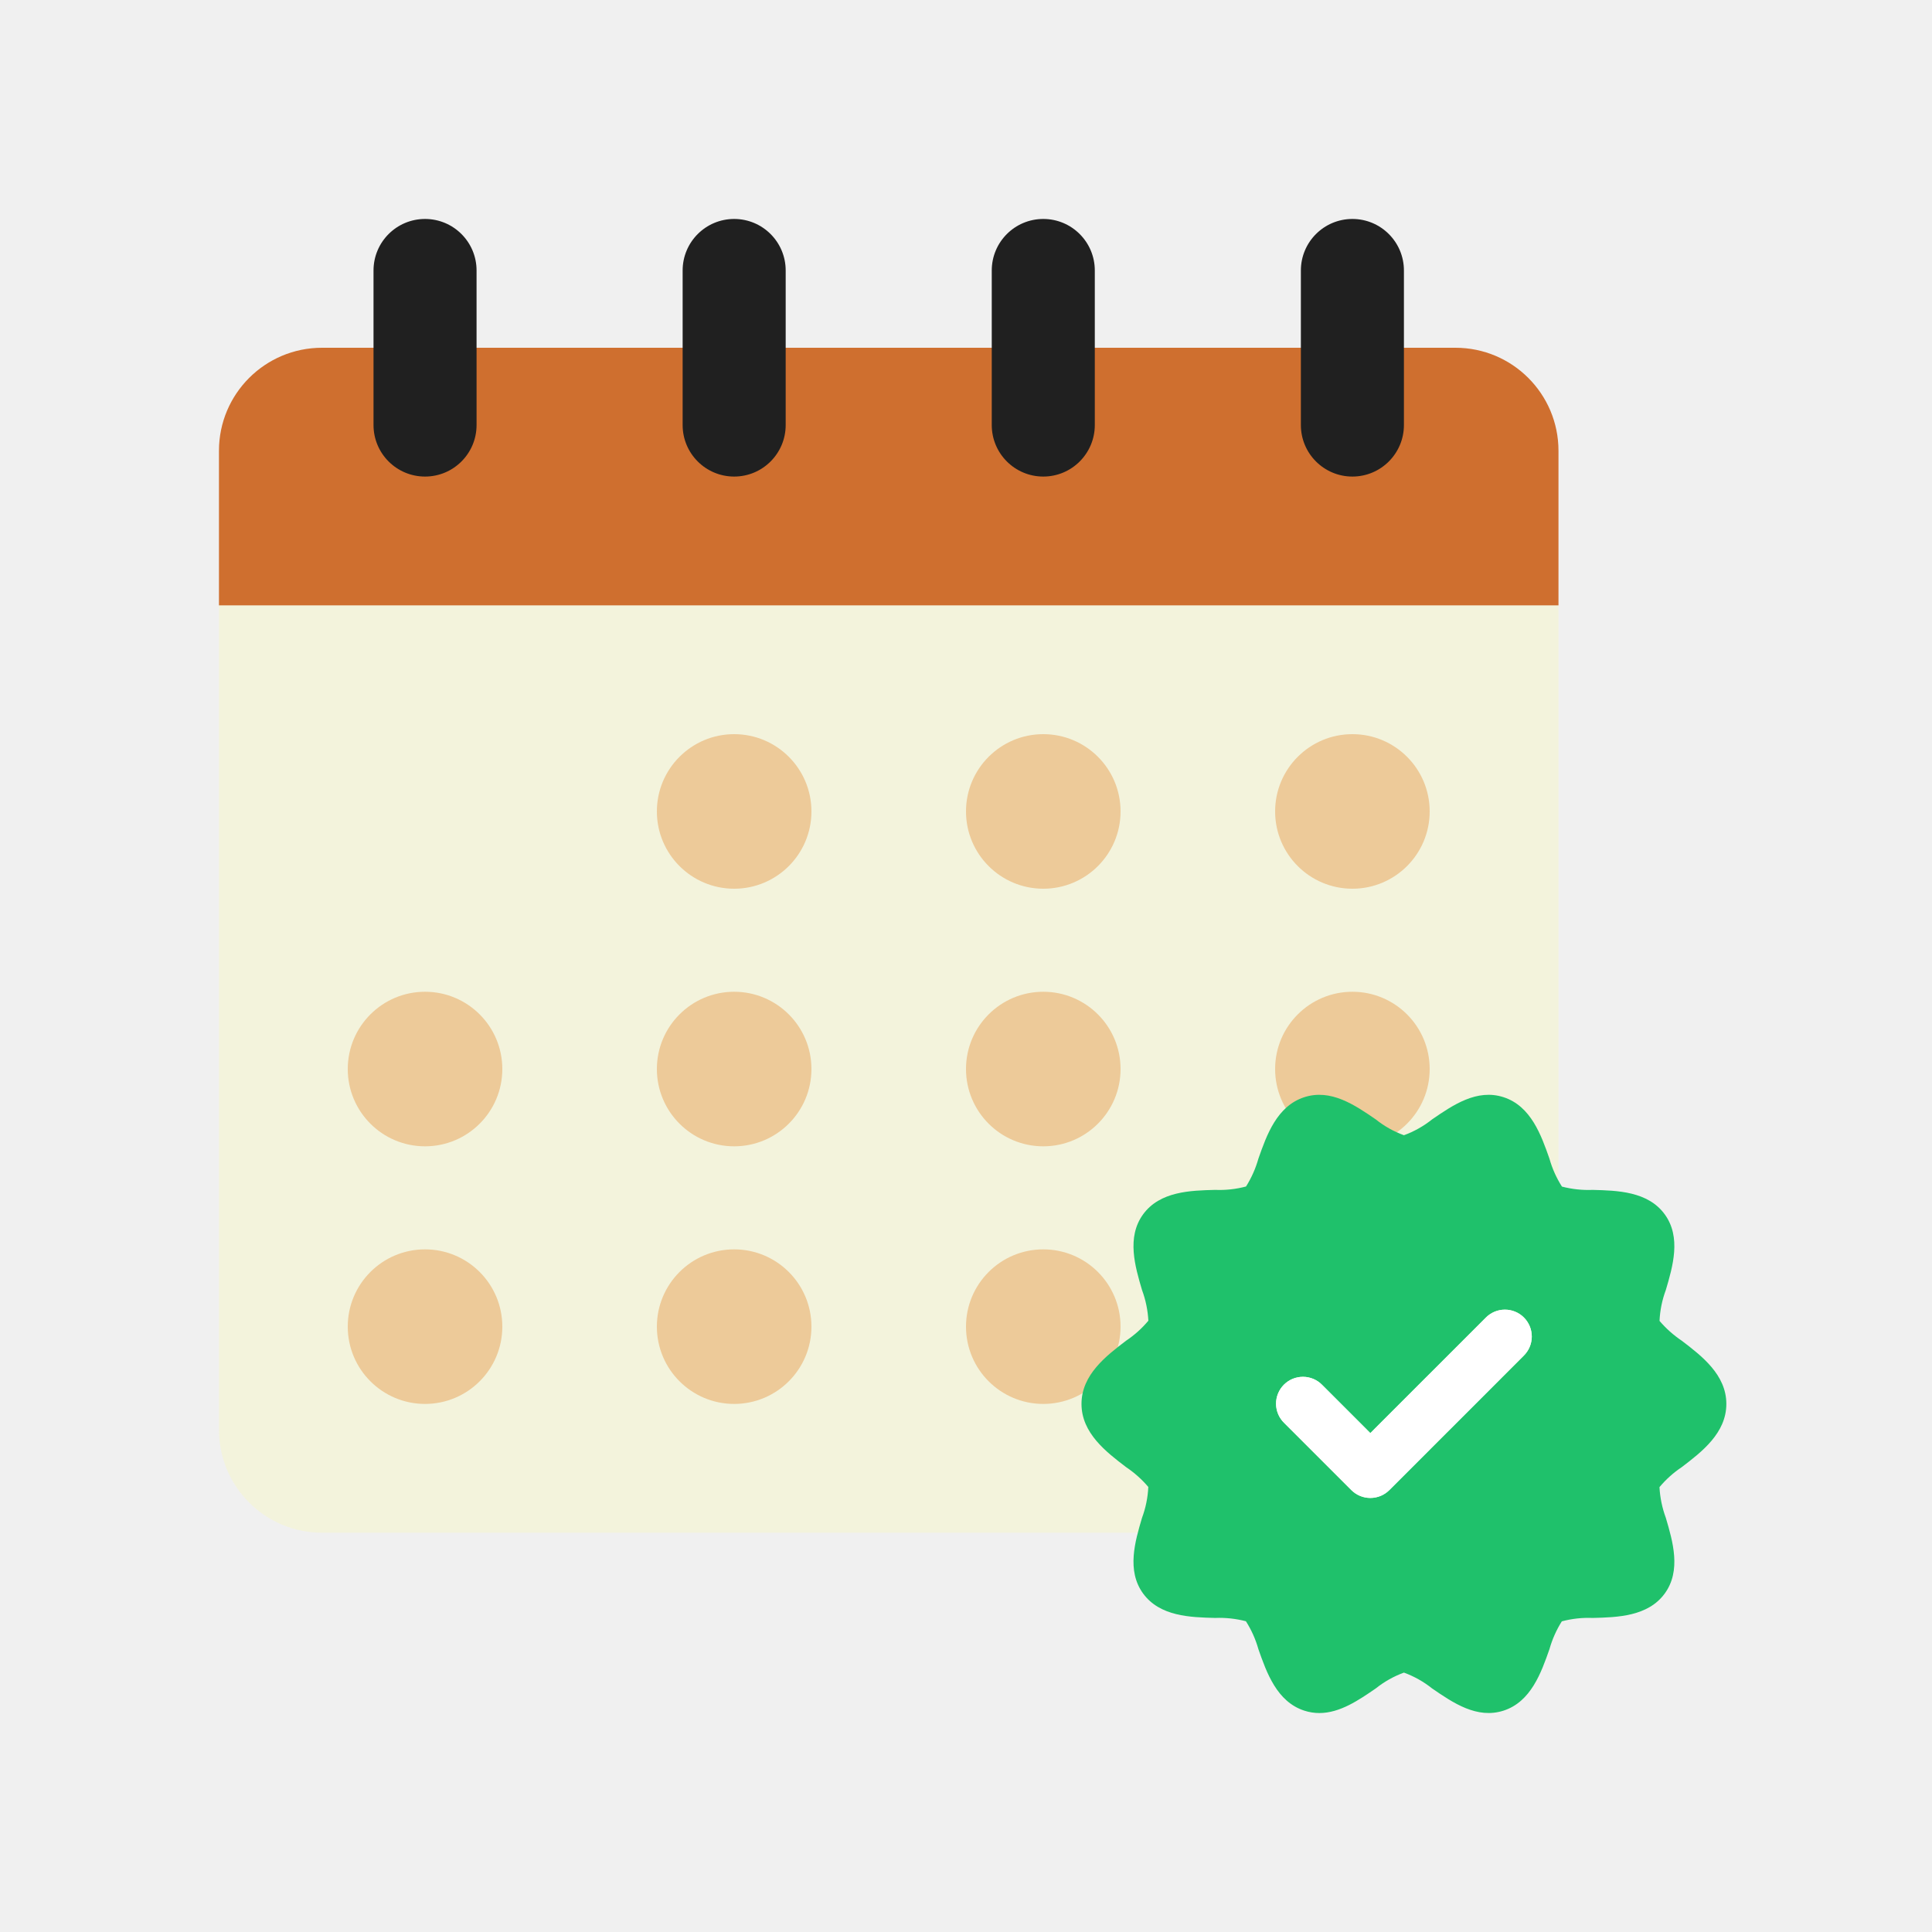
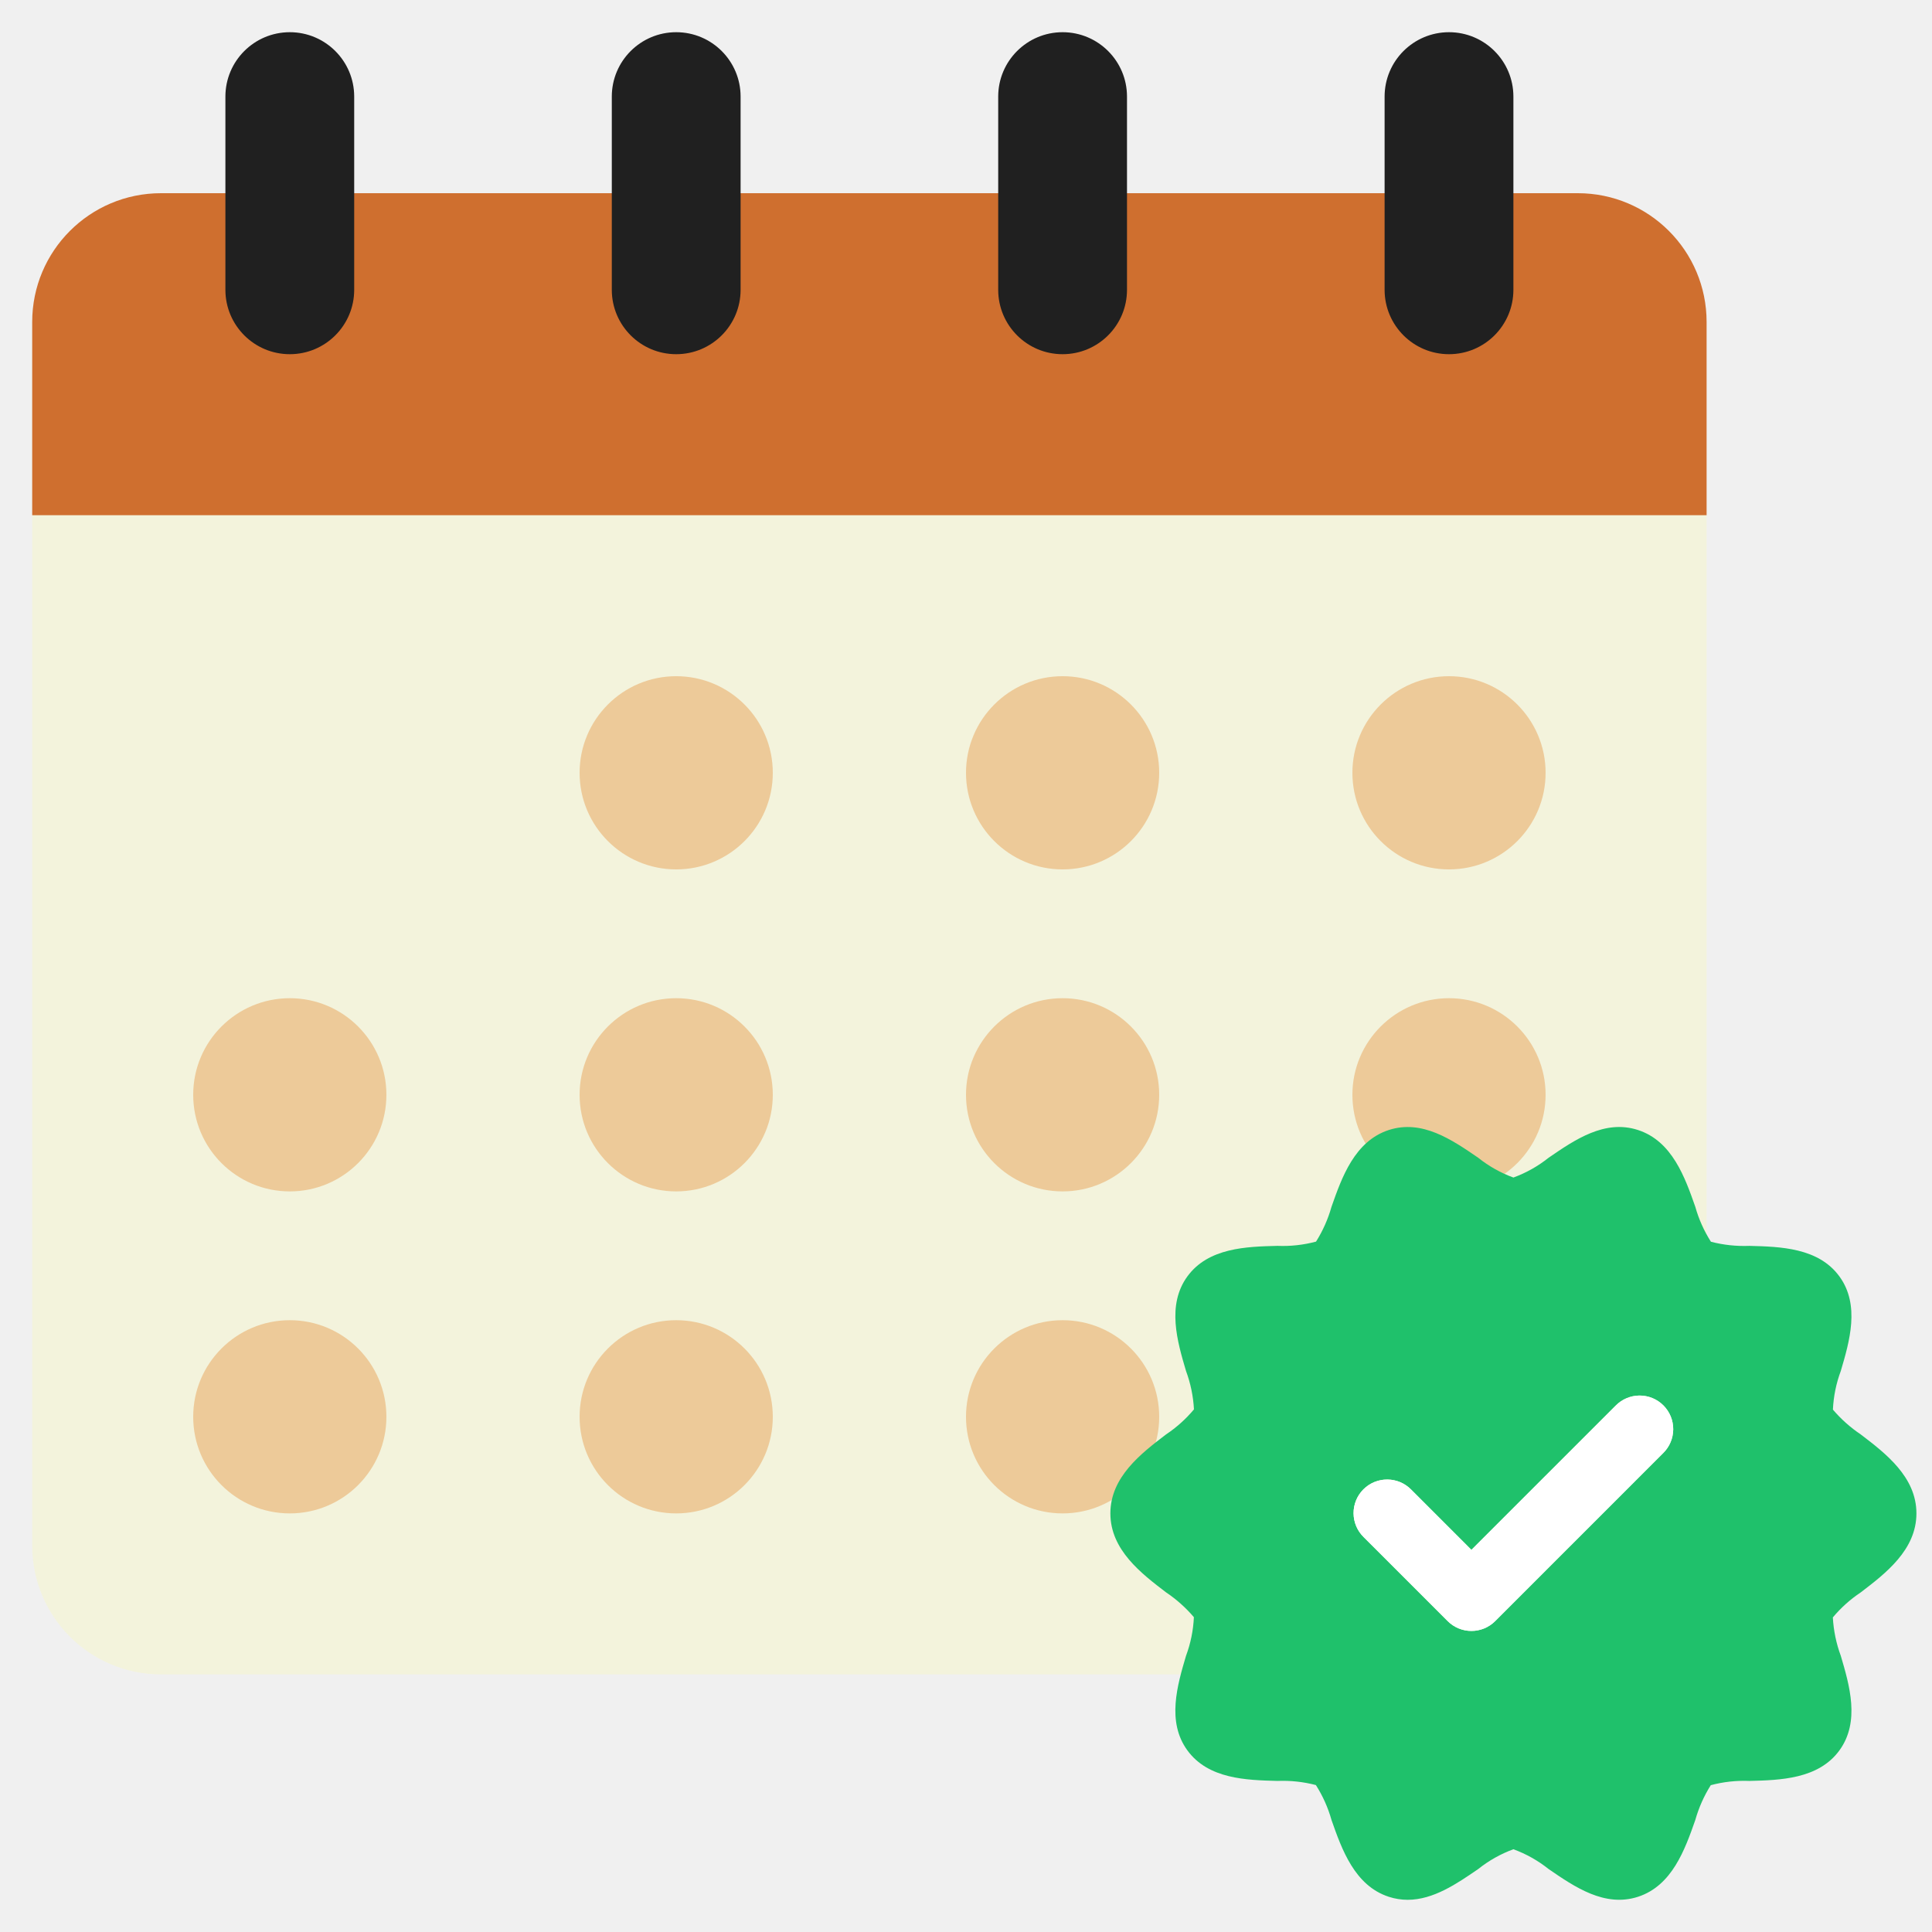
<svg xmlns="http://www.w3.org/2000/svg" width="24" height="24" viewBox="0 0 360 360" fill="none">
-   <path d="M290.4 112.8V266.4C290.4 277.008 281.808 285.6 271.2 285.6H60C49.392 285.6 40.8 277.008 40.8 266.4V112.8L45.6 103.2H285.6L290.4 112.8Z" fill="#F3F3DC" />
-   <path d="M194.4 165.6C202.353 165.6 208.8 159.153 208.8 151.2C208.8 143.247 202.353 136.8 194.4 136.8C186.447 136.8 180 143.247 180 151.2C180 159.153 186.447 165.6 194.4 165.6Z" fill="#EDCA99" />
-   <path d="M136.8 165.6C144.753 165.6 151.2 159.153 151.2 151.2C151.2 143.247 144.753 136.8 136.8 136.8C128.847 136.8 122.4 143.247 122.4 151.2C122.4 159.153 128.847 165.6 136.8 165.6Z" fill="#EDCA99" />
-   <path d="M252 165.6C259.953 165.6 266.4 159.153 266.4 151.2C266.4 143.247 259.953 136.8 252 136.8C244.047 136.8 237.6 143.247 237.6 151.2C237.6 159.153 244.047 165.6 252 165.6Z" fill="#EDCA99" />
-   <path d="M252 213.6C259.953 213.6 266.4 207.153 266.4 199.2C266.4 191.247 259.953 184.8 252 184.8C244.047 184.8 237.6 191.247 237.6 199.2C237.6 207.153 244.047 213.6 252 213.6Z" fill="#EDCA99" />
-   <path d="M79.2 213.6C87.153 213.6 93.6 207.153 93.6 199.2C93.6 191.247 87.153 184.8 79.2 184.8C71.247 184.8 64.8 191.247 64.8 199.2C64.8 207.153 71.247 213.6 79.2 213.6Z" fill="#EDCA99" />
-   <path d="M136.8 213.6C144.753 213.6 151.2 207.153 151.2 199.2C151.2 191.247 144.753 184.8 136.8 184.8C128.847 184.8 122.4 191.247 122.4 199.2C122.4 207.153 128.847 213.6 136.8 213.6Z" fill="#EDCA99" />
-   <path d="M194.4 213.6C202.353 213.6 208.8 207.153 208.8 199.2C208.8 191.247 202.353 184.8 194.4 184.8C186.447 184.8 180 191.247 180 199.2C180 207.153 186.447 213.6 194.4 213.6Z" fill="#EDCA99" />
-   <path d="M194.4 261.6C202.353 261.6 208.8 255.153 208.8 247.2C208.8 239.247 202.353 232.8 194.4 232.8C186.447 232.8 180 239.247 180 247.2C180 255.153 186.447 261.6 194.4 261.6Z" fill="#EDCA99" />
-   <path d="M79.2 261.6C87.153 261.6 93.6 255.153 93.6 247.2C93.6 239.247 87.153 232.8 79.2 232.8C71.247 232.8 64.8 239.247 64.8 247.2C64.8 255.153 71.247 261.6 79.2 261.6Z" fill="#EDCA99" />
-   <path d="M136.8 261.6C144.753 261.6 151.2 255.153 151.2 247.2C151.2 239.247 144.753 232.8 136.8 232.8C128.847 232.8 122.4 239.247 122.4 247.2C122.4 255.153 128.847 261.6 136.8 261.6Z" fill="#EDCA99" />
-   <path d="M290.4 84V112.8H40.8V84C40.8 73.392 49.392 64.8 60 64.8H271.2C281.808 64.8 290.4 73.392 290.4 84Z" fill="#CF6F2F" />
-   <path d="M88.8 50.4C88.8 45.098 84.502 40.8 79.2 40.8C73.898 40.8 69.6 45.098 69.6 50.4V79.2C69.6 84.502 73.898 88.8 79.2 88.8C84.502 88.8 88.8 84.502 88.8 79.2V50.4Z" fill="#202020" />
-   <path d="M146.4 50.4C146.4 45.098 142.102 40.8 136.8 40.8C131.498 40.8 127.2 45.098 127.2 50.4V79.2C127.2 84.502 131.498 88.8 136.8 88.8C142.102 88.8 146.4 84.502 146.4 79.2V50.4Z" fill="#202020" />
-   <path d="M204 50.4C204 45.098 199.702 40.8 194.4 40.8C189.098 40.8 184.8 45.098 184.8 50.4V79.2C184.8 84.502 189.098 88.8 194.4 88.8C199.702 88.8 204 84.502 204 79.2V50.4Z" fill="#202020" />
-   <path d="M261.6 50.4C261.6 45.098 257.302 40.8 252 40.8C246.698 40.8 242.4 45.098 242.4 50.4V79.2C242.4 84.502 246.698 88.8 252 88.8C257.302 88.8 261.6 84.502 261.6 79.2V50.4Z" fill="#202020" />
-   <path d="M285.6 256.8H266.4V237.6C266.4 234.946 264.254 232.8 261.6 232.8C258.946 232.8 256.8 234.946 256.8 237.6V256.8H237.6C234.946 256.8 232.8 258.946 232.8 261.6C232.8 264.254 234.946 266.4 237.6 266.4H256.8V285.6C256.8 288.254 258.946 290.4 261.6 290.4C264.254 290.4 266.4 288.254 266.4 285.6V266.4H285.6C288.254 266.4 290.4 264.254 290.4 261.6C290.4 258.946 288.254 256.8 285.6 256.8Z" fill="white" />
-   <path d="M313.369 249.821C311.827 248.786 310.434 247.543 309.23 246.129C309.319 244.16 309.715 242.217 310.403 240.37C311.696 235.991 313.307 230.543 310.203 226.279C307.076 221.981 301.364 221.837 296.775 221.72C294.845 221.797 292.914 221.589 291.044 221.104C290.016 219.491 289.231 217.736 288.714 215.894C287.183 211.534 285.276 206.107 280.168 204.447C275.212 202.836 270.763 205.897 266.841 208.588C265.265 209.847 263.496 210.841 261.601 211.534C259.706 210.842 257.935 209.847 256.359 208.588C252.437 205.894 247.987 202.843 243.032 204.447C237.925 206.107 236.019 211.531 234.486 215.893C233.97 217.725 233.194 219.474 232.181 221.085C230.305 221.585 228.364 221.799 226.425 221.718C221.836 221.835 216.124 221.98 212.998 226.277C209.894 230.543 211.504 235.992 212.797 240.371C213.477 242.208 213.877 244.137 213.982 246.094C212.783 247.528 211.384 248.783 209.83 249.821C206.127 252.645 201.521 256.16 201.521 261.599C201.521 267.039 206.127 270.554 209.831 273.378C211.373 274.413 212.766 275.655 213.97 277.07C213.881 279.039 213.485 280.982 212.797 282.829C211.504 287.207 209.893 292.656 212.997 296.92C216.124 301.217 221.836 301.362 226.425 301.479C228.355 301.402 230.286 301.609 232.156 302.095C233.184 303.708 233.969 305.463 234.486 307.304C236.018 311.666 237.925 317.092 243.033 318.753C243.938 319.049 244.884 319.2 245.837 319.2C249.681 319.2 253.191 316.787 256.36 314.611C257.936 313.353 259.706 312.358 261.6 311.665C263.495 312.357 265.266 313.352 266.843 314.611C270.765 317.304 275.213 320.353 280.169 318.752C285.276 317.092 287.183 311.668 288.715 307.306C289.231 305.474 290.007 303.725 291.021 302.114C292.896 301.613 294.837 301.4 296.777 301.481C301.365 301.363 307.077 301.219 310.204 296.922C313.308 292.656 311.697 287.207 310.404 282.828C309.724 280.991 309.325 279.061 309.22 277.105C310.419 275.671 311.817 274.415 313.372 273.377C317.073 270.554 321.679 267.039 321.679 261.599C321.679 256.16 317.073 252.645 313.369 249.821ZM283.914 252.623L258.882 277.656C258.417 278.121 257.865 278.489 257.258 278.741C256.65 278.993 255.999 279.122 255.342 279.122C254.684 279.122 254.033 278.993 253.426 278.741C252.819 278.489 252.267 278.121 251.802 277.656L239.286 265.139C238.811 264.677 238.433 264.124 238.174 263.514C237.914 262.904 237.778 262.249 237.774 261.586C237.77 260.923 237.897 260.266 238.149 259.653C238.401 259.04 238.772 258.483 239.24 258.014C239.709 257.546 240.266 257.175 240.879 256.923C241.493 256.671 242.15 256.544 242.812 256.548C243.475 256.552 244.13 256.688 244.74 256.947C245.35 257.207 245.903 257.585 246.365 258.06L255.342 267.036L276.835 245.543C277.297 245.069 277.85 244.691 278.46 244.431C279.07 244.172 279.725 244.036 280.388 244.032C281.05 244.028 281.708 244.155 282.321 244.407C282.934 244.658 283.491 245.029 283.96 245.498C284.428 245.967 284.799 246.524 285.051 247.137C285.303 247.75 285.43 248.407 285.426 249.07C285.422 249.733 285.286 250.388 285.026 250.998C284.767 251.608 284.389 252.16 283.914 252.623Z" fill="#1FC16B" />
-   <path fill-rule="evenodd" clip-rule="evenodd" d="M257.258 278.741C257.865 278.489 258.417 278.12 258.882 277.656L283.914 252.623C284.389 252.16 284.767 251.608 285.026 250.998C285.286 250.388 285.422 249.733 285.426 249.07C285.43 248.407 285.303 247.75 285.051 247.137C284.799 246.524 284.428 245.967 283.96 245.498C283.491 245.029 282.934 244.658 282.321 244.407C281.708 244.155 281.05 244.027 280.388 244.032C279.725 244.036 279.07 244.172 278.46 244.431C277.85 244.69 277.297 245.068 276.835 245.543L255.342 267.036L246.365 258.059C245.903 257.585 245.35 257.207 244.74 256.947C244.13 256.688 243.475 256.552 242.812 256.548C242.15 256.544 241.493 256.671 240.879 256.923C240.266 257.175 239.709 257.546 239.24 258.014C238.772 258.483 238.401 259.04 238.149 259.653C237.897 260.266 237.77 260.923 237.774 261.586C237.778 262.249 237.914 262.904 238.174 263.514C238.433 264.124 238.811 264.676 239.286 265.139L251.802 277.656C252.267 278.12 252.819 278.489 253.426 278.741C254.033 278.993 254.684 279.122 255.342 279.122C255.999 279.122 256.65 278.993 257.258 278.741Z" fill="white" />
+   <path d="M318 96V288C318 301.26 307.26 312 294 312H30C16.74 312 6 301.26 6 288V96L12 84H312L318 96Z" fill="#F3F3DC" />
+   <path d="M198 162C207.941 162 216 153.941 216 144C216 134.059 207.941 126 198 126C188.059 126 180 134.059 180 144C180 153.941 188.059 162 198 162Z" fill="#EDCA99" />
+   <path d="M126 162C135.941 162 144 153.941 144 144C144 134.059 135.941 126 126 126C116.059 126 108 134.059 108 144C108 153.941 116.059 162 126 162Z" fill="#EDCA99" />
+   <path d="M270 162C279.941 162 288 153.941 288 144C288 134.059 279.941 126 270 126C260.059 126 252 134.059 252 144C252 153.941 260.059 162 270 162Z" fill="#EDCA99" />
+   <path d="M270 222C279.941 222 288 213.941 288 204C288 194.059 279.941 186 270 186C260.059 186 252 194.059 252 204C252 213.941 260.059 222 270 222Z" fill="#EDCA99" />
+   <path d="M54 222C63.941 222 72 213.941 72 204C72 194.059 63.941 186 54 186C44.059 186 36 194.059 36 204C36 213.941 44.059 222 54 222Z" fill="#EDCA99" />
+   <path d="M126 222C135.941 222 144 213.941 144 204C144 194.059 135.941 186 126 186C116.059 186 108 194.059 108 204C108 213.941 116.059 222 126 222Z" fill="#EDCA99" />
+   <path d="M198 222C207.941 222 216 213.941 216 204C216 194.059 207.941 186 198 186C188.059 186 180 194.059 180 204C180 213.941 188.059 222 198 222Z" fill="#EDCA99" />
+   <path d="M198 282C207.941 282 216 273.941 216 264C216 254.059 207.941 246 198 246C188.059 246 180 254.059 180 264C180 273.941 188.059 282 198 282Z" fill="#EDCA99" />
+   <path d="M54 282C63.941 282 72 273.941 72 264C72 254.059 63.941 246 54 246C44.059 246 36 254.059 36 264C36 273.941 44.059 282 54 282Z" fill="#EDCA99" />
+   <path d="M126 282C135.941 282 144 273.941 144 264C144 254.059 135.941 246 126 246C116.059 246 108 254.059 108 264C108 273.941 116.059 282 126 282Z" fill="#EDCA99" />
+   <path d="M318 60V96H6V60C6 46.74 16.74 36 30 36H294C307.26 36 318 46.74 318 60Z" fill="#CF6F2F" />
+   <path d="M66 18C66 11.373 60.627 6 54 6C47.373 6 42 11.373 42 18V54C42 60.627 47.373 66 54 66C60.627 66 66 60.627 66 54V18Z" fill="#202020" />
+   <path d="M138 18C138 11.373 132.627 6 126 6C119.373 6 114 11.373 114 18V54C114 60.627 119.373 66 126 66C132.627 66 138 60.627 138 54V18Z" fill="#202020" />
+   <path d="M210 18C210 11.373 204.627 6 198 6C191.373 6 186 11.373 186 18V54C186 60.627 191.373 66 198 66C204.627 66 210 60.627 210 54V18Z" fill="#202020" />
+   <path d="M282 18C282 11.373 276.627 6 270 6C263.373 6 258 11.373 258 18V54C258 60.627 263.373 66 270 66C276.627 66 282 60.627 282 54V18Z" fill="#202020" />
+   <path d="M312 276H288V252C288 248.682 285.318 246 282 246C278.682 246 276 248.682 276 252V276H252C248.682 276 246 278.682 246 282C246 285.318 248.682 288 252 288H276V312C276 315.318 278.682 318 282 318C285.318 318 288 315.318 288 312V288H312C315.318 288 318 285.318 318 282C318 278.682 315.318 276 312 276Z" fill="white" />
+   <path d="M346.712 267.277C344.784 265.982 343.043 264.429 341.537 262.661C341.649 260.2 342.143 257.771 343.004 255.462C344.62 249.989 346.633 243.178 342.753 237.849C338.845 232.477 331.705 232.296 325.969 232.15C323.557 232.246 321.143 231.987 318.805 231.38C317.52 229.364 316.539 227.17 315.893 224.868C313.979 219.417 311.595 212.634 305.21 210.559C299.014 208.545 293.454 212.371 288.552 215.735C286.582 217.308 284.369 218.552 282.002 219.417C279.632 218.553 277.419 217.309 275.449 215.735C270.546 212.368 264.984 208.554 258.79 210.559C252.407 212.634 250.023 219.414 248.107 224.866C247.463 227.156 246.492 229.342 245.226 231.356C242.881 231.982 240.455 232.249 238.031 232.148C232.295 232.294 225.155 232.475 221.247 237.847C217.367 243.179 219.38 249.99 220.997 255.463C221.847 257.76 222.346 260.172 222.477 262.617C220.978 264.41 219.231 265.979 217.287 267.277C212.659 270.806 206.902 275.2 206.902 281.999C206.902 288.798 212.659 293.192 217.288 296.722C219.216 298.016 220.957 299.569 222.463 301.337C222.351 303.798 221.857 306.227 220.997 308.536C219.38 314.009 217.367 320.821 221.247 326.15C225.155 331.522 232.295 331.702 238.031 331.849C240.444 331.752 242.857 332.012 245.195 332.619C246.48 334.635 247.461 336.829 248.107 339.13C250.023 344.582 252.406 351.365 258.791 353.441C259.922 353.812 261.105 354 262.296 354C267.101 354 271.489 350.984 275.45 348.264C277.42 346.691 279.632 345.447 282 344.581C284.369 345.446 286.582 346.69 288.553 348.263C293.456 351.631 299.016 355.441 305.212 353.44C311.595 351.365 313.978 344.584 315.894 339.133C316.539 336.842 317.509 334.657 318.776 332.642C321.121 332.017 323.546 331.75 325.971 331.851C331.707 331.704 338.846 331.524 342.754 326.152C346.635 320.82 344.622 314.008 343.005 308.535C342.155 306.238 341.656 303.827 341.524 301.381C343.023 299.588 344.771 298.019 346.715 296.722C351.341 293.192 357.098 288.798 357.098 281.999C357.098 275.2 351.341 270.806 346.712 267.277ZM309.893 270.779L278.602 302.07C278.021 302.651 277.331 303.112 276.572 303.426C275.813 303.741 274.999 303.903 274.177 303.903C273.355 303.903 272.542 303.741 271.783 303.426C271.023 303.112 270.333 302.651 269.752 302.07L254.107 286.424C253.514 285.846 253.041 285.155 252.717 284.393C252.393 283.631 252.223 282.811 252.218 281.983C252.212 281.154 252.372 280.333 252.686 279.567C253.001 278.8 253.465 278.104 254.051 277.518C254.636 276.932 255.333 276.468 256.099 276.154C256.866 275.839 257.687 275.68 258.515 275.685C259.344 275.69 260.163 275.86 260.926 276.184C261.688 276.509 262.378 276.981 262.957 277.574L274.177 288.795L301.043 261.929C301.622 261.336 302.312 260.863 303.075 260.539C303.837 260.215 304.656 260.045 305.485 260.04C306.313 260.034 307.134 260.194 307.901 260.508C308.667 260.823 309.364 261.287 309.949 261.873C310.535 262.458 310.999 263.155 311.314 263.921C311.628 264.688 311.788 265.509 311.782 266.337C311.777 267.166 311.607 267.985 311.283 268.747C310.959 269.51 310.486 270.2 309.893 270.779Z" fill="#1FC16B" />
+   <path fill-rule="evenodd" clip-rule="evenodd" d="M276.572 303.426C277.331 303.112 278.021 302.651 278.602 302.07L309.893 270.779C310.486 270.2 310.959 269.51 311.283 268.747C311.607 267.985 311.777 267.166 311.782 266.337C311.788 265.509 311.628 264.688 311.314 263.921C310.999 263.155 310.535 262.458 309.949 261.873C309.364 261.287 308.667 260.823 307.901 260.508C307.134 260.194 306.313 260.034 305.485 260.04C304.656 260.045 303.837 260.215 303.075 260.539C302.312 260.863 301.622 261.336 301.043 261.929L274.177 288.795L262.957 277.574C262.378 276.981 261.688 276.509 260.925 276.184C260.163 275.86 259.344 275.69 258.515 275.685C257.687 275.68 256.866 275.839 256.099 276.154C255.333 276.468 254.636 276.932 254.051 277.518C253.465 278.104 253.001 278.8 252.686 279.567C252.372 280.333 252.212 281.154 252.218 281.983C252.223 282.811 252.393 283.631 252.717 284.393C253.041 285.155 253.514 285.846 254.107 286.424L269.752 302.07C270.333 302.651 271.023 303.112 271.782 303.426C272.542 303.741 273.355 303.903 274.177 303.903C274.999 303.903 275.813 303.741 276.572 303.426Z" fill="white" />
</svg>
